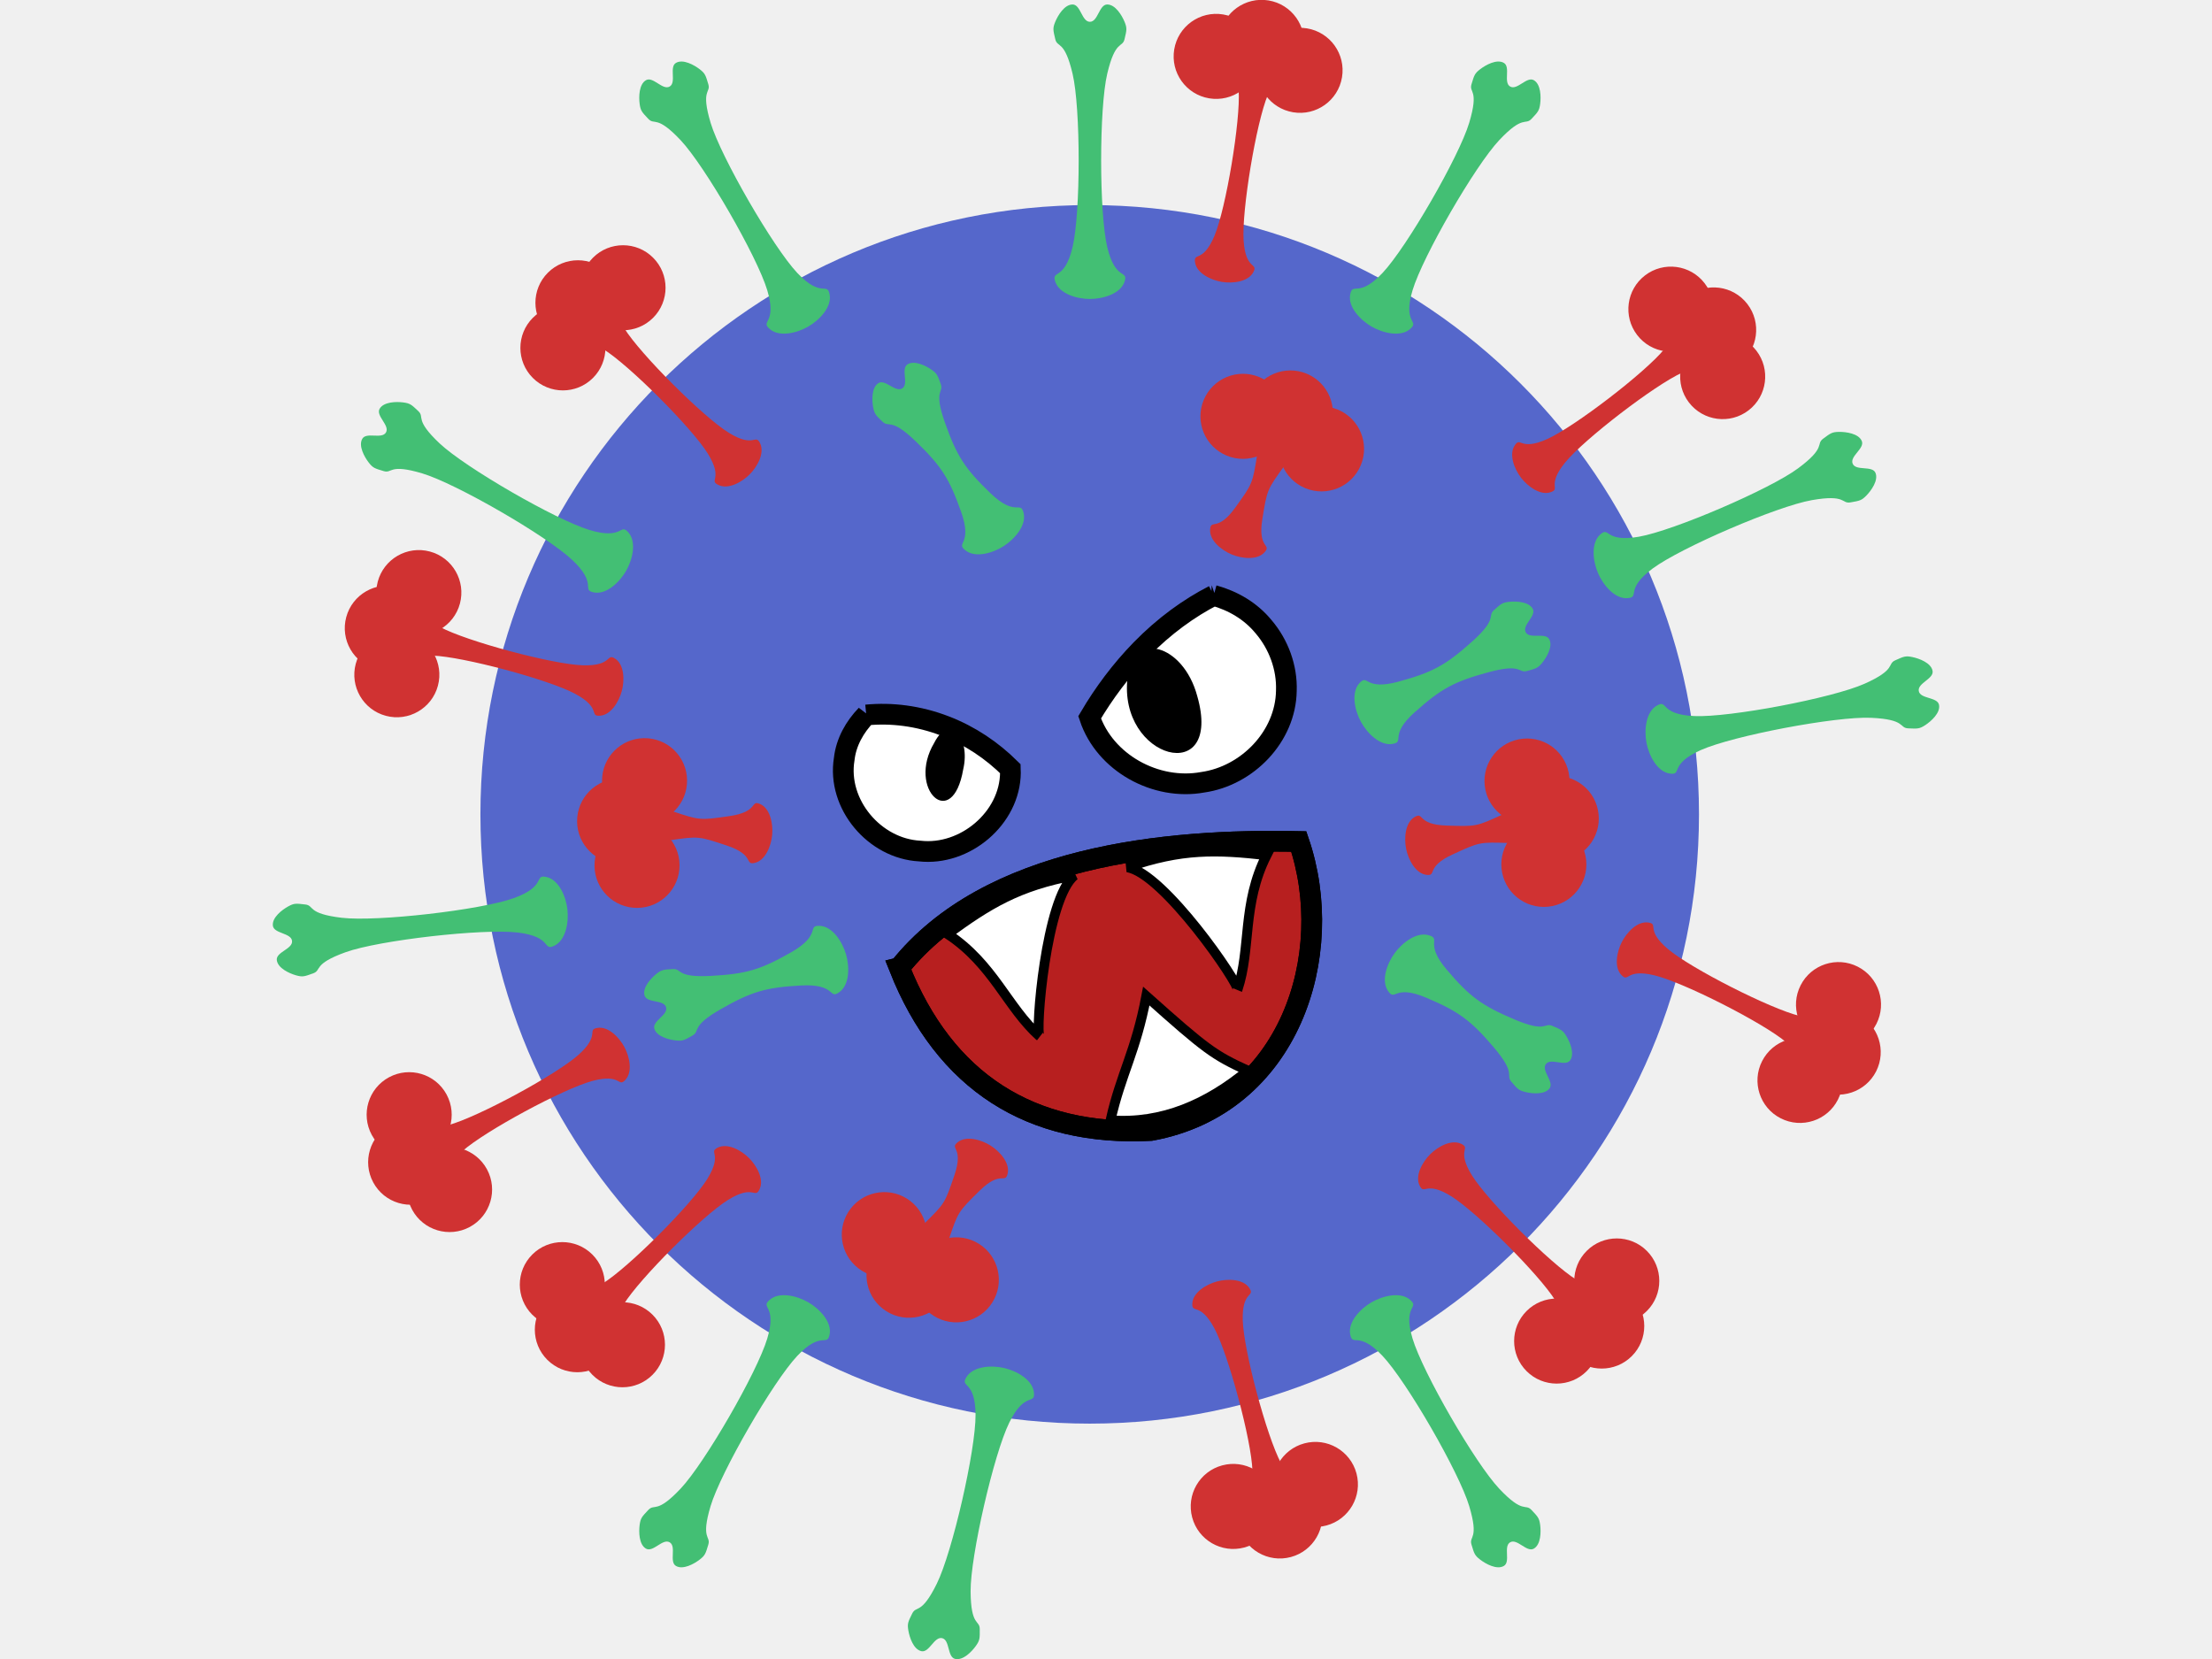
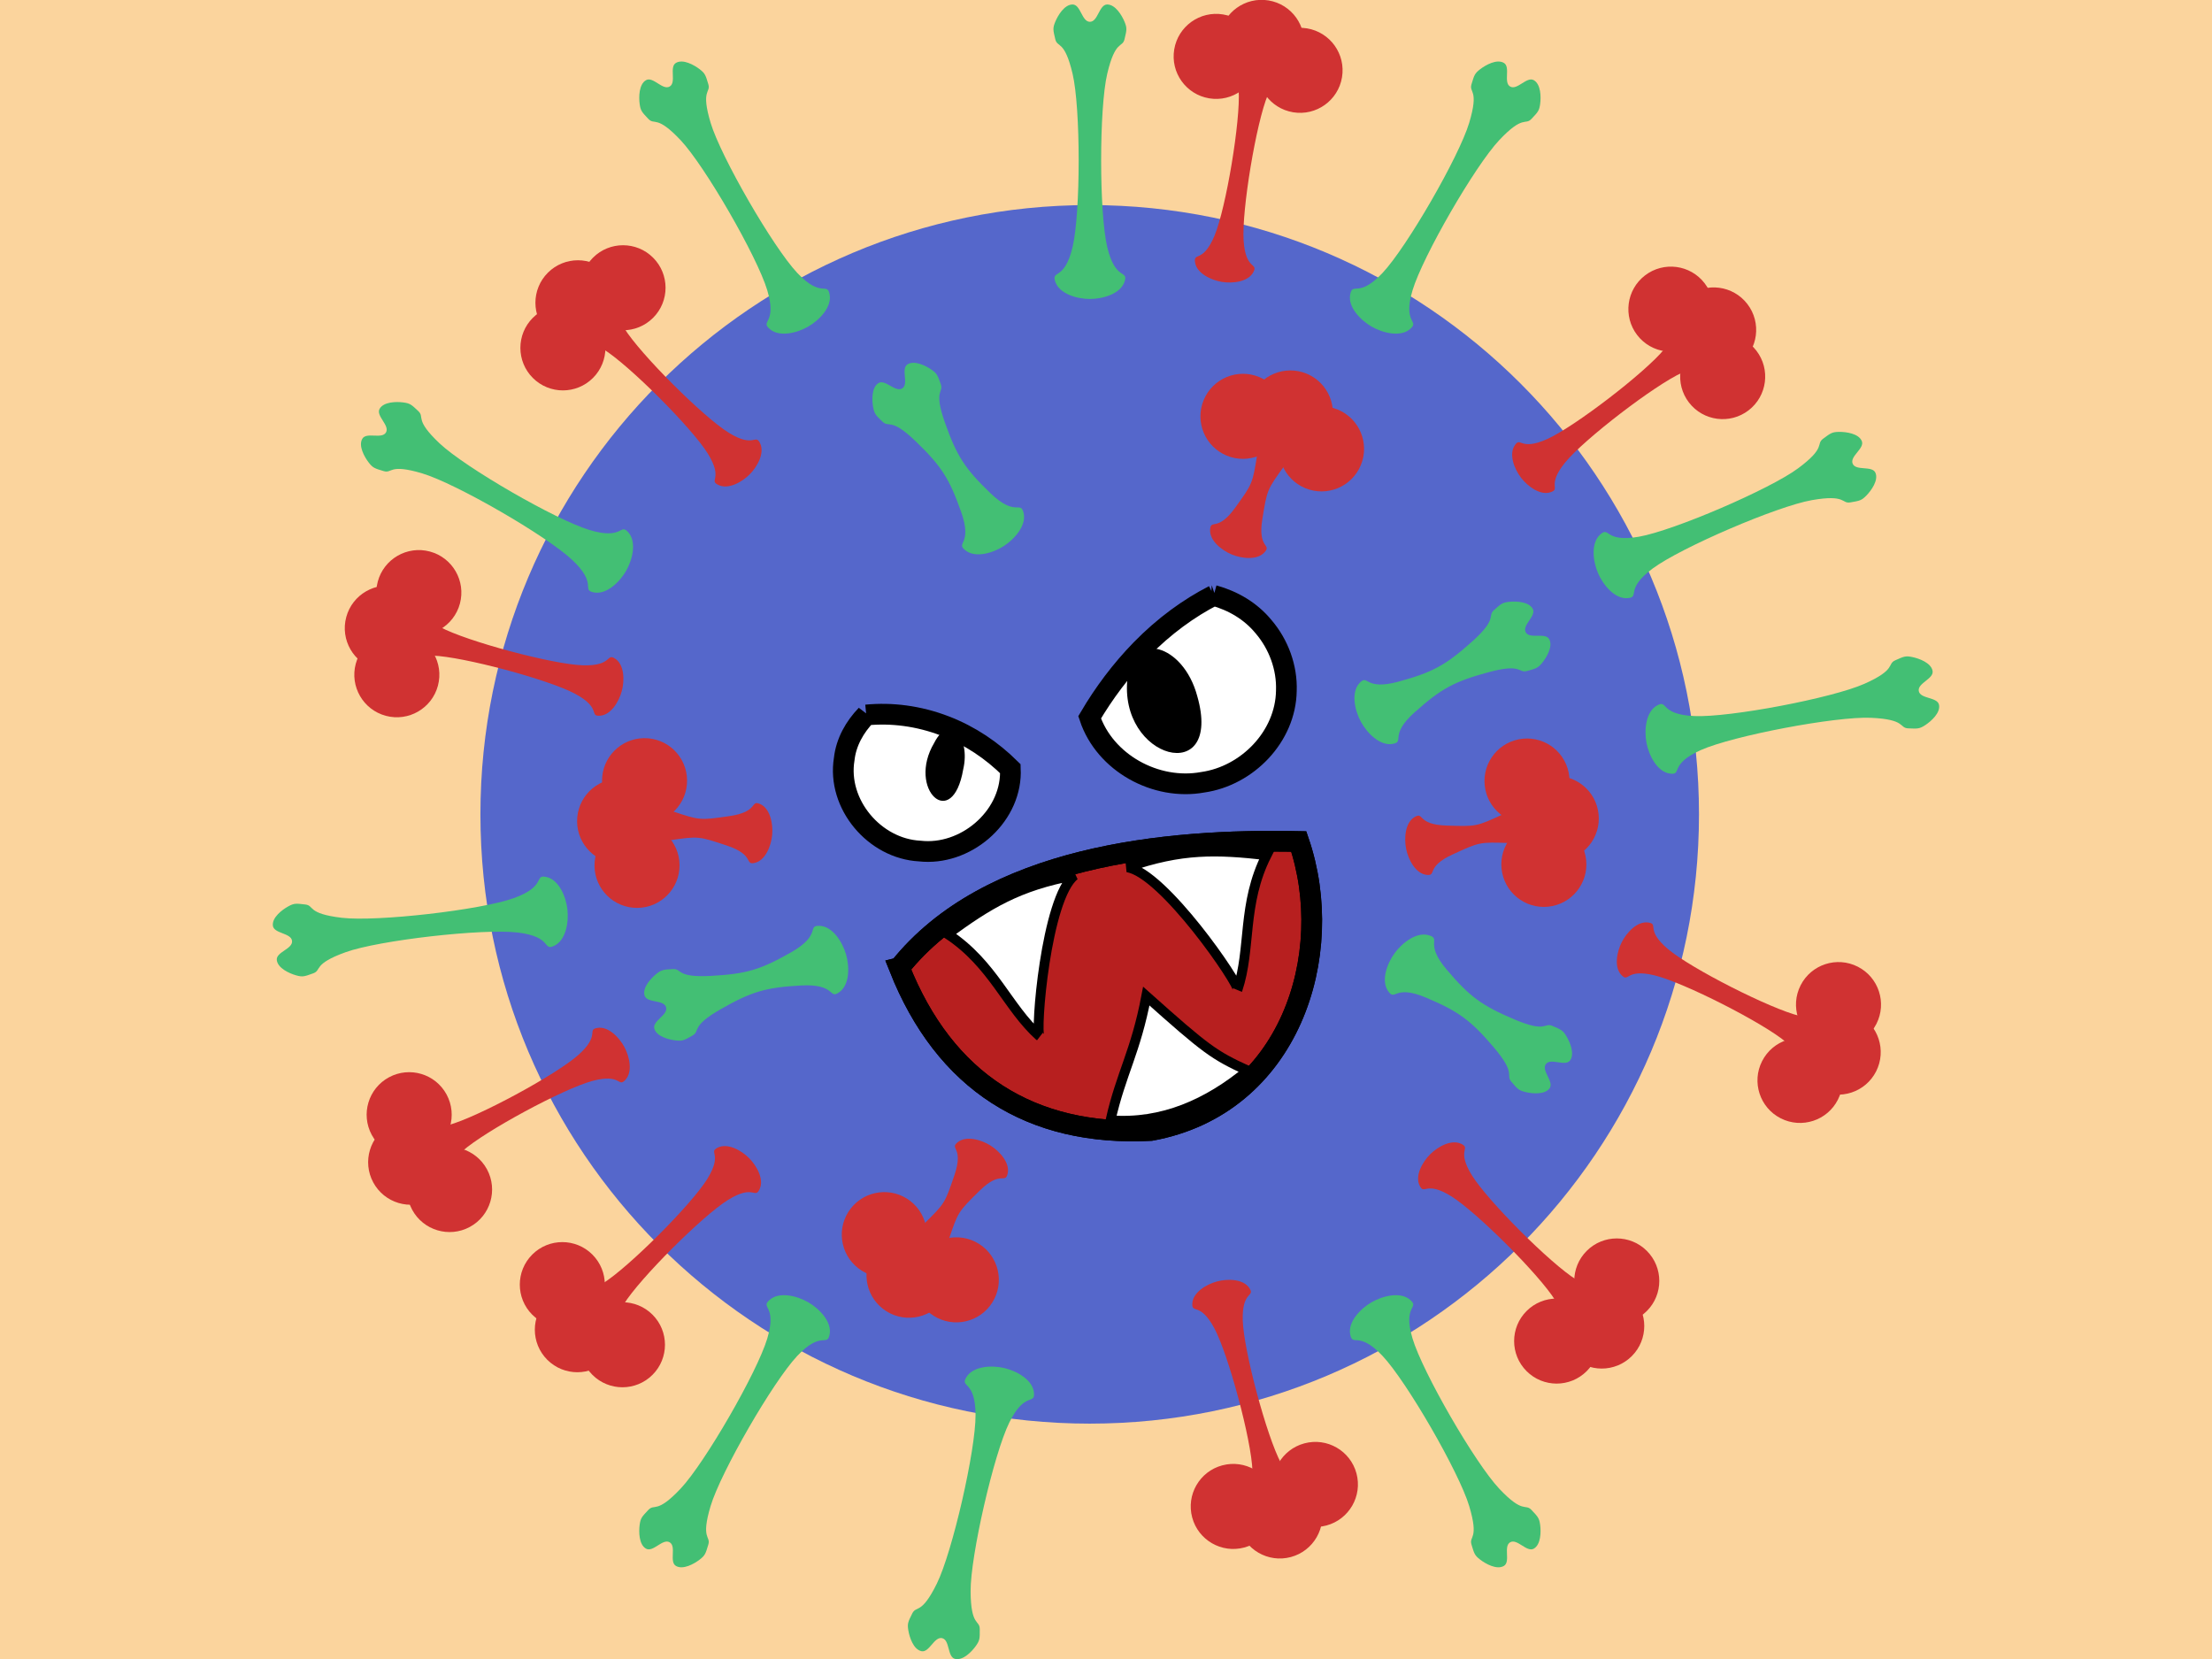
<svg xmlns="http://www.w3.org/2000/svg" version="1.1" viewBox="0 0 800 600" id="svg194" width="800" height="600">
  <defs id="defs198" />
+   <rect style="opacity:1;fill:#fbd49d;fill-opacity:1;stroke:none;stroke-width:19.285;stroke-linecap:butt;stroke-linejoin:round;stroke-miterlimit:6.3;stroke-dasharray:none;stroke-dashoffset:0;stroke-opacity:1;paint-order:stroke markers fill" id="rect4839" width="800" height="600" x="1.0978185e-07" y="-1.5258789e-05" />
  <g transform="matrix(1.211864,0,0,1.211864,-149.3417,-1421.1)" id="g192">
    <g transform="translate(1219,-20.718)" id="g190">
      <path transform="matrix(1.337,0,0,1.337,-1198.4,992.04)" d="m 456,332.36 c 0,75.111 -60.889,136 -136,136 -75.111,0 -136,-60.889 -136,-136 0,-75.111 60.889,-136 136,-136 75.111,0 136,60.889 136,136 z" id="path2" style="fill:#5567cb" />
      <g transform="translate(-1145.5,904.06)" id="g134" style="fill:#d03232">
        <g transform="matrix(-1.1216,1.1216,-1.1216,-1.1216,1106.9,546.38)" id="g12">
          <path d="m 314.44,239.26 c 0.655,1.964 3.485,2.778 5.555,2.778 2.07,0 4.901,-0.814 5.555,-2.778 0.655,-1.964 -1.476,-0.042 -2.778,-5.555 -1.301,-5.513 -1.301,-22.263 -1e-5,-27.776 1.301,-5.513 2.433,-4.097 2.778,-5.555 0.344,-1.458 0.428,-1.745 0,-2.778 -0.428,-1.033 -1.468,-2.778 -2.778,-2.778 -1.309,0 -1.468,2.778 -2.778,2.778 -1.309,-1e-5 -1.468,-2.778 -2.778,-2.778 -1.309,0 -2.35,1.745 -2.778,2.778 -0.428,1.033 -0.344,1.32 0,2.778 0.344,1.458 1.476,0.042 2.778,5.555 1.301,5.513 1.301,22.263 -10e-6,27.776 -1.301,5.513 -3.432,3.591 -2.778,5.555 z" id="path4" />
          <path d="m 328,196.36 c 0,4.418 -3.582,8 -8,8 -4.418,0 -8,-3.582 -8,-8 0,-4.418 3.582,-8 8,-8 4.418,0 8,3.582 8,8 z" id="path6" />
          <path transform="translate(8,4)" d="m 328,196.36 c 0,4.418 -3.582,8 -8,8 -4.418,0 -8,-3.582 -8,-8 0,-4.418 3.582,-8 8,-8 4.418,0 8,3.582 8,8 z" id="path8" />
          <path transform="translate(-8,4)" d="m 328,196.36 c 0,4.418 -3.582,8 -8,8 -4.418,0 -8,-3.582 -8,-8 0,-4.418 3.582,-8 8,-8 4.418,0 8,3.582 8,8 z" id="path10" />
        </g>
        <g transform="matrix(-1.1216,-1.1216,1.1216,-1.1216,360.71,1265.3)" id="g22">
          <path d="m 314.44,239.26 c 0.655,1.964 3.485,2.778 5.555,2.778 2.07,0 4.901,-0.814 5.555,-2.778 0.655,-1.964 -1.476,-0.042 -2.778,-5.555 -1.301,-5.513 -1.301,-22.263 -1e-5,-27.776 1.301,-5.513 2.433,-4.097 2.778,-5.555 0.344,-1.458 0.428,-1.745 0,-2.778 -0.428,-1.033 -1.468,-2.778 -2.778,-2.778 -1.309,0 -1.468,2.778 -2.778,2.778 -1.309,-1e-5 -1.468,-2.778 -2.778,-2.778 -1.309,0 -2.35,1.745 -2.778,2.778 -0.428,1.033 -0.344,1.32 0,2.778 0.344,1.458 1.476,0.042 2.778,5.555 1.301,5.513 1.301,22.263 -10e-6,27.776 -1.301,5.513 -3.432,3.591 -2.778,5.555 z" id="path14" />
          <path d="m 328,196.36 c 0,4.418 -3.582,8 -8,8 -4.418,0 -8,-3.582 -8,-8 0,-4.418 3.582,-8 8,-8 4.418,0 8,3.582 8,8 z" id="path16" />
          <path transform="translate(8,4)" d="m 328,196.36 c 0,4.418 -3.582,8 -8,8 -4.418,0 -8,-3.582 -8,-8 0,-4.418 3.582,-8 8,-8 4.418,0 8,3.582 8,8 z" id="path18" />
          <path transform="translate(-8,4)" d="m 328,196.36 c 0,4.418 -3.582,8 -8,8 -4.418,0 -8,-3.582 -8,-8 0,-4.418 3.582,-8 8,-8 4.418,0 8,3.582 8,8 z" id="path20" />
        </g>
        <g transform="matrix(1.1216,-1.1216,1.1216,1.1216,-356.94,518.35)" id="g32">
          <path d="m 314.44,239.26 c 0.655,1.964 3.485,2.778 5.555,2.778 2.07,0 4.901,-0.814 5.555,-2.778 0.655,-1.964 -1.476,-0.042 -2.778,-5.555 -1.301,-5.513 -1.301,-22.263 -1e-5,-27.776 1.301,-5.513 2.433,-4.097 2.778,-5.555 0.344,-1.458 0.428,-1.745 0,-2.778 -0.428,-1.033 -1.468,-2.778 -2.778,-2.778 -1.309,0 -1.468,2.778 -2.778,2.778 -1.309,-1e-5 -1.468,-2.778 -2.778,-2.778 -1.309,0 -2.35,1.745 -2.778,2.778 -0.428,1.033 -0.344,1.32 0,2.778 0.344,1.458 1.476,0.042 2.778,5.555 1.301,5.513 1.301,22.263 -10e-6,27.776 -1.301,5.513 -3.432,3.591 -2.778,5.555 z" id="path24" />
          <path d="m 328,196.36 c 0,4.418 -3.582,8 -8,8 -4.418,0 -8,-3.582 -8,-8 0,-4.418 3.582,-8 8,-8 4.418,0 8,3.582 8,8 z" id="path26" />
          <path transform="translate(8,4)" d="m 328,196.36 c 0,4.418 -3.582,8 -8,8 -4.418,0 -8,-3.582 -8,-8 0,-4.418 3.582,-8 8,-8 4.418,0 8,3.582 8,8 z" id="path28" />
          <path transform="translate(-8,4)" d="m 328,196.36 c 0,4.418 -3.582,8 -8,8 -4.418,0 -8,-3.582 -8,-8 0,-4.418 3.582,-8 8,-8 4.418,0 8,3.582 8,8 z" id="path30" />
        </g>
        <g transform="matrix(1.5648,0.25992,-0.25992,1.5648,-23.459,-88.475)" id="g42">
          <path d="m 314.44,239.26 c 0.655,1.964 3.485,2.778 5.555,2.778 2.07,0 4.901,-0.814 5.555,-2.778 0.655,-1.964 -1.476,-0.042 -2.778,-5.555 -1.301,-5.513 -1.301,-22.263 -1e-5,-27.776 1.301,-5.513 2.433,-4.097 2.778,-5.555 0.344,-1.458 0.428,-1.745 0,-2.778 -0.428,-1.033 -1.468,-2.778 -2.778,-2.778 -1.309,0 -1.468,2.778 -2.778,2.778 -1.309,-1e-5 -1.468,-2.778 -2.778,-2.778 -1.309,0 -2.35,1.745 -2.778,2.778 -0.428,1.033 -0.344,1.32 0,2.778 0.344,1.458 1.476,0.042 2.778,5.555 1.301,5.513 1.301,22.263 -10e-6,27.776 -1.301,5.513 -3.432,3.591 -2.778,5.555 z" id="path34" />
          <path d="m 328,196.36 c 0,4.418 -3.582,8 -8,8 -4.418,0 -8,-3.582 -8,-8 0,-4.418 3.582,-8 8,-8 4.418,0 8,3.582 8,8 z" id="path36" />
          <path transform="translate(8,4)" d="m 328,196.36 c 0,4.418 -3.582,8 -8,8 -4.418,0 -8,-3.582 -8,-8 0,-4.418 3.582,-8 8,-8 4.418,0 8,3.582 8,8 z" id="path38" />
          <path transform="translate(-8,4)" d="m 328,196.36 c 0,4.418 -3.582,8 -8,8 -4.418,0 -8,-3.582 -8,-8 0,-4.418 3.582,-8 8,-8 4.418,0 8,3.582 8,8 z" id="path40" />
        </g>
        <g transform="matrix(1.4655,0.60703,-0.60703,1.4655,95.299,-94.164)" id="g52">
          <path d="m 314.44,239.26 c 0.655,1.964 3.485,2.778 5.555,2.778 2.07,0 4.901,-0.814 5.555,-2.778 0.655,-1.964 -1.476,-0.042 -2.778,-5.555 -1.301,-5.513 -1.301,-5.405 -1e-5,-10.918 1.301,-5.513 2.433,-4.097 2.778,-5.555 0.344,-1.458 0.428,-1.745 0,-2.778 -0.428,-1.033 -1.468,-2.778 -2.778,-2.778 -1.309,0 -1.468,2.778 -2.778,2.778 -1.309,-1e-5 -1.468,-2.778 -2.778,-2.778 -1.309,0 -2.35,1.745 -2.778,2.778 -0.428,1.033 -0.344,1.32 0,2.778 0.344,1.458 1.476,0.042 2.778,5.555 1.301,5.513 1.301,5.405 -10e-6,10.918 -1.301,5.513 -3.432,3.591 -2.778,5.555 z" id="path44" />
          <path transform="translate(0,16.858)" d="m 328,196.36 c 0,4.418 -3.582,8 -8,8 -4.418,0 -8,-3.582 -8,-8 0,-4.418 3.582,-8 8,-8 4.418,0 8,3.582 8,8 z" id="path46" />
          <path transform="translate(8,20.858)" d="m 328,196.36 c 0,4.418 -3.582,8 -8,8 -4.418,0 -8,-3.582 -8,-8 0,-4.418 3.582,-8 8,-8 4.418,0 8,3.582 8,8 z" id="path48" />
          <path transform="translate(-8,20.858)" d="m 328,196.36 c 0,4.418 -3.582,8 -8,8 -4.418,0 -8,-3.582 -8,-8 0,-4.418 3.582,-8 8,-8 4.418,0 8,3.582 8,8 z" id="path50" />
        </g>
        <g transform="matrix(0.96584,1.2583,-1.2583,0.96584,499.16,-204.53)" id="g62">
          <path d="m 314.44,239.26 c 0.655,1.964 3.485,2.778 5.555,2.778 2.07,0 4.901,-0.814 5.555,-2.778 0.655,-1.964 -1.476,-0.042 -2.778,-5.555 -1.301,-5.513 -1.301,-22.263 -1e-5,-27.776 1.301,-5.513 2.433,-4.097 2.778,-5.555 0.344,-1.458 0.428,-1.745 0,-2.778 -0.428,-1.033 -1.468,-2.778 -2.778,-2.778 -1.309,0 -1.468,2.778 -2.778,2.778 -1.309,-1e-5 -1.468,-2.778 -2.778,-2.778 -1.309,0 -2.35,1.745 -2.778,2.778 -0.428,1.033 -0.344,1.32 0,2.778 0.344,1.458 1.476,0.042 2.778,5.555 1.301,5.513 1.301,22.263 -10e-6,27.776 -1.301,5.513 -3.432,3.591 -2.778,5.555 z" id="path54" />
          <path d="m 328,196.36 c 0,4.418 -3.582,8 -8,8 -4.418,0 -8,-3.582 -8,-8 0,-4.418 3.582,-8 8,-8 4.418,0 8,3.582 8,8 z" id="path56" />
          <path transform="translate(8,4)" d="m 328,196.36 c 0,4.418 -3.582,8 -8,8 -4.418,0 -8,-3.582 -8,-8 0,-4.418 3.582,-8 8,-8 4.418,0 8,3.582 8,8 z" id="path58" />
          <path transform="translate(-8,4)" d="m 328,196.36 c 0,4.418 -3.582,8 -8,8 -4.418,0 -8,-3.582 -8,-8 0,-4.418 3.582,-8 8,-8 4.418,0 8,3.582 8,8 z" id="path60" />
        </g>
        <g transform="matrix(0.31435,1.5548,-1.5548,0.31435,745.1,-30.977)" id="g72">
          <path d="m 314.44,239.26 c 0.655,1.964 3.485,2.778 5.555,2.778 2.07,0 4.901,-0.814 5.555,-2.778 0.655,-1.964 -1.476,-0.042 -2.778,-5.555 -1.301,-5.513 -1.301,-5.405 -1e-5,-10.918 1.301,-5.513 2.433,-4.097 2.778,-5.555 0.344,-1.458 0.428,-1.745 0,-2.778 -0.428,-1.033 -1.468,-2.778 -2.778,-2.778 -1.309,0 -1.468,2.778 -2.778,2.778 -1.309,-1e-5 -1.468,-2.778 -2.778,-2.778 -1.309,0 -2.35,1.745 -2.778,2.778 -0.428,1.033 -0.344,1.32 0,2.778 0.344,1.458 1.476,0.042 2.778,5.555 1.301,5.513 1.301,5.405 -10e-6,10.918 -1.301,5.513 -3.432,3.591 -2.778,5.555 z" id="path64" />
          <path transform="translate(0,16.858)" d="m 328,196.36 c 0,4.418 -3.582,8 -8,8 -4.418,0 -8,-3.582 -8,-8 0,-4.418 3.582,-8 8,-8 4.418,0 8,3.582 8,8 z" id="path66" />
          <path transform="translate(8,20.858)" d="m 328,196.36 c 0,4.418 -3.582,8 -8,8 -4.418,0 -8,-3.582 -8,-8 0,-4.418 3.582,-8 8,-8 4.418,0 8,3.582 8,8 z" id="path68" />
          <path transform="translate(-8,20.858)" d="m 328,196.36 c 0,4.418 -3.582,8 -8,8 -4.418,0 -8,-3.582 -8,-8 0,-4.418 3.582,-8 8,-8 4.418,0 8,3.582 8,8 z" id="path70" />
        </g>
        <g transform="matrix(-1.3435,-0.84328,0.84328,-1.3435,571.13,1226.2)" id="g82">
          <path d="m 314.44,239.26 c 0.655,1.964 3.485,2.778 5.555,2.778 2.07,0 4.901,-0.814 5.555,-2.778 0.655,-1.964 -1.476,-0.042 -2.778,-5.555 -1.301,-5.513 -1.301,-5.405 -1e-5,-10.918 1.301,-5.513 2.433,-4.097 2.778,-5.555 0.344,-1.458 0.428,-1.745 0,-2.778 -0.428,-1.033 -1.468,-2.778 -2.778,-2.778 -1.309,0 -1.468,2.778 -2.778,2.778 -1.309,-1e-5 -1.468,-2.778 -2.778,-2.778 -1.309,0 -2.35,1.745 -2.778,2.778 -0.428,1.033 -0.344,1.32 0,2.778 0.344,1.458 1.476,0.042 2.778,5.555 1.301,5.513 1.301,5.405 -10e-6,10.918 -1.301,5.513 -3.432,3.591 -2.778,5.555 z" id="path74" />
          <path transform="translate(0,16.858)" d="m 328,196.36 c 0,4.418 -3.582,8 -8,8 -4.418,0 -8,-3.582 -8,-8 0,-4.418 3.582,-8 8,-8 4.418,0 8,3.582 8,8 z" id="path76" />
          <path transform="translate(8,20.858)" d="m 328,196.36 c 0,4.418 -3.582,8 -8,8 -4.418,0 -8,-3.582 -8,-8 0,-4.418 3.582,-8 8,-8 4.418,0 8,3.582 8,8 z" id="path78" />
          <path transform="translate(-8,20.858)" d="m 328,196.36 c 0,4.418 -3.582,8 -8,8 -4.418,0 -8,-3.582 -8,-8 0,-4.418 3.582,-8 8,-8 4.418,0 8,3.582 8,8 z" id="path80" />
        </g>
        <g transform="matrix(0.14057,-1.58,1.58,0.14057,-147.22,1010)" id="g92">
          <path d="m 314.44,239.26 c 0.655,1.964 3.485,2.778 5.555,2.778 2.07,0 4.901,-0.814 5.555,-2.778 0.655,-1.964 -1.476,-0.042 -2.778,-5.555 -1.301,-5.513 -1.301,-5.405 -1e-5,-10.918 1.301,-5.513 2.433,-4.097 2.778,-5.555 0.344,-1.458 0.428,-1.745 0,-2.778 -0.428,-1.033 -1.468,-2.778 -2.778,-2.778 -1.309,0 -1.468,2.778 -2.778,2.778 -1.309,-1e-5 -1.468,-2.778 -2.778,-2.778 -1.309,0 -2.35,1.745 -2.778,2.778 -0.428,1.033 -0.344,1.32 0,2.778 0.344,1.458 1.476,0.042 2.778,5.555 1.301,5.513 1.301,5.405 -10e-6,10.918 -1.301,5.513 -3.432,3.591 -2.778,5.555 z" id="path84" />
          <path transform="translate(0,16.858)" d="m 328,196.36 c 0,4.418 -3.582,8 -8,8 -4.418,0 -8,-3.582 -8,-8 0,-4.418 3.582,-8 8,-8 4.418,0 8,3.582 8,8 z" id="path86" />
          <path transform="translate(8,20.858)" d="m 328,196.36 c 0,4.418 -3.582,8 -8,8 -4.418,0 -8,-3.582 -8,-8 0,-4.418 3.582,-8 8,-8 4.418,0 8,3.582 8,8 z" id="path88" />
          <path transform="translate(-8,20.858)" d="m 328,196.36 c 0,4.418 -3.582,8 -8,8 -4.418,0 -8,-3.582 -8,-8 0,-4.418 3.582,-8 8,-8 4.418,0 8,3.582 8,8 z" id="path90" />
        </g>
        <g transform="matrix(-0.7184,1.4142,-1.4142,-0.7184,1105.9,291.83)" id="g102">
          <path d="m 314.44,239.26 c 0.655,1.964 3.485,2.778 5.555,2.778 2.07,0 4.901,-0.814 5.555,-2.778 0.655,-1.964 -1.476,-0.042 -2.778,-5.555 -1.301,-5.513 -1.301,-22.263 -1e-5,-27.776 1.301,-5.513 2.433,-4.097 2.778,-5.555 0.344,-1.458 0.428,-1.745 0,-2.778 -0.428,-1.033 -1.468,-2.778 -2.778,-2.778 -1.309,0 -1.468,2.778 -2.778,2.778 -1.309,-1e-5 -1.468,-2.778 -2.778,-2.778 -1.309,0 -2.35,1.745 -2.778,2.778 -0.428,1.033 -0.344,1.32 0,2.778 0.344,1.458 1.476,0.042 2.778,5.555 1.301,5.513 1.301,22.263 -10e-6,27.776 -1.301,5.513 -3.432,3.591 -2.778,5.555 z" id="path94" />
          <path d="m 328,196.36 c 0,4.418 -3.582,8 -8,8 -4.418,0 -8,-3.582 -8,-8 0,-4.418 3.582,-8 8,-8 4.418,0 8,3.582 8,8 z" id="path96" />
          <path transform="translate(8,4)" d="m 328,196.36 c 0,4.418 -3.582,8 -8,8 -4.418,0 -8,-3.582 -8,-8 0,-4.418 3.582,-8 8,-8 4.418,0 8,3.582 8,8 z" id="path98" />
          <path transform="translate(-8,4)" d="m 328,196.36 c 0,4.418 -3.582,8 -8,8 -4.418,0 -8,-3.582 -8,-8 0,-4.418 3.582,-8 8,-8 4.418,0 8,3.582 8,8 z" id="path100" />
        </g>
        <g transform="matrix(-1.5322,0.41055,-0.41055,-1.5322,1002.6,911.22)" id="g112">
          <path d="m 314.44,239.26 c 0.655,1.964 3.485,2.778 5.555,2.778 2.07,0 4.901,-0.814 5.555,-2.778 0.655,-1.964 -1.476,-0.042 -2.778,-5.555 -1.301,-5.513 -1.301,-22.263 -1e-5,-27.776 1.301,-5.513 2.433,-4.097 2.778,-5.555 0.344,-1.458 0.428,-1.745 0,-2.778 -0.428,-1.033 -1.468,-2.778 -2.778,-2.778 -1.309,0 -1.468,2.778 -2.778,2.778 -1.309,-1e-5 -1.468,-2.778 -2.778,-2.778 -1.309,0 -2.35,1.745 -2.778,2.778 -0.428,1.033 -0.344,1.32 0,2.778 0.344,1.458 1.476,0.042 2.778,5.555 1.301,5.513 1.301,22.263 -10e-6,27.776 -1.301,5.513 -3.432,3.591 -2.778,5.555 z" id="path104" />
          <path d="m 328,196.36 c 0,4.418 -3.582,8 -8,8 -4.418,0 -8,-3.582 -8,-8 0,-4.418 3.582,-8 8,-8 4.418,0 8,3.582 8,8 z" id="path106" />
          <path transform="translate(8,4)" d="m 328,196.36 c 0,4.418 -3.582,8 -8,8 -4.418,0 -8,-3.582 -8,-8 0,-4.418 3.582,-8 8,-8 4.418,0 8,3.582 8,8 z" id="path108" />
          <path transform="translate(-8,4)" d="m 328,196.36 c 0,4.418 -3.582,8 -8,8 -4.418,0 -8,-3.582 -8,-8 0,-4.418 3.582,-8 8,-8 4.418,0 8,3.582 8,8 z" id="path110" />
        </g>
        <g transform="matrix(-0.75362,-1.3958,1.3958,-0.75362,139.37,1230.8)" id="g122">
          <path d="m 314.44,239.26 c 0.655,1.964 3.485,2.778 5.555,2.778 2.07,0 4.901,-0.814 5.555,-2.778 0.655,-1.964 -1.476,-0.042 -2.778,-5.555 -1.301,-5.513 -1.301,-22.263 -1e-5,-27.776 1.301,-5.513 2.433,-4.097 2.778,-5.555 0.344,-1.458 0.428,-1.745 0,-2.778 -0.428,-1.033 -1.468,-2.778 -2.778,-2.778 -1.309,0 -1.468,2.778 -2.778,2.778 -1.309,-1e-5 -1.468,-2.778 -2.778,-2.778 -1.309,0 -2.35,1.745 -2.778,2.778 -0.428,1.033 -0.344,1.32 0,2.778 0.344,1.458 1.476,0.042 2.778,5.555 1.301,5.513 1.301,22.263 -10e-6,27.776 -1.301,5.513 -3.432,3.591 -2.778,5.555 z" id="path114" />
          <path d="m 328,196.36 c 0,4.418 -3.582,8 -8,8 -4.418,0 -8,-3.582 -8,-8 0,-4.418 3.582,-8 8,-8 4.418,0 8,3.582 8,8 z" id="path116" />
          <path transform="translate(8,4)" d="m 328,196.36 c 0,4.418 -3.582,8 -8,8 -4.418,0 -8,-3.582 -8,-8 0,-4.418 3.582,-8 8,-8 4.418,0 8,3.582 8,8 z" id="path118" />
          <path transform="translate(-8,4)" d="m 328,196.36 c 0,4.418 -3.582,8 -8,8 -4.418,0 -8,-3.582 -8,-8 0,-4.418 3.582,-8 8,-8 4.418,0 8,3.582 8,8 z" id="path120" />
        </g>
        <g transform="matrix(0.41055,-1.5322,1.5322,0.41055,-266.92,886.47)" id="g132">
          <path d="m 314.44,239.26 c 0.655,1.964 3.485,2.778 5.555,2.778 2.07,0 4.901,-0.814 5.555,-2.778 0.655,-1.964 -1.476,-0.042 -2.778,-5.555 -1.301,-5.513 -1.301,-22.263 -1e-5,-27.776 1.301,-5.513 2.433,-4.097 2.778,-5.555 0.344,-1.458 0.428,-1.745 0,-2.778 -0.428,-1.033 -1.468,-2.778 -2.778,-2.778 -1.309,0 -1.468,2.778 -2.778,2.778 -1.309,-1e-5 -1.468,-2.778 -2.778,-2.778 -1.309,0 -2.35,1.745 -2.778,2.778 -0.428,1.033 -0.344,1.32 0,2.778 0.344,1.458 1.476,0.042 2.778,5.555 1.301,5.513 1.301,22.263 -10e-6,27.776 -1.301,5.513 -3.432,3.591 -2.778,5.555 z" id="path124" />
          <path d="m 328,196.36 c 0,4.418 -3.582,8 -8,8 -4.418,0 -8,-3.582 -8,-8 0,-4.418 3.582,-8 8,-8 4.418,0 8,3.582 8,8 z" id="path126" />
          <path transform="translate(8,4)" d="m 328,196.36 c 0,4.418 -3.582,8 -8,8 -4.418,0 -8,-3.582 -8,-8 0,-4.418 3.582,-8 8,-8 4.418,0 8,3.582 8,8 z" id="path128" />
          <path transform="translate(-8,4)" d="m 328,196.36 c 0,4.418 -3.582,8 -8,8 -4.418,0 -8,-3.582 -8,-8 0,-4.418 3.582,-8 8,-8 4.418,0 8,3.582 8,8 z" id="path130" />
        </g>
      </g>
      <g transform="translate(-1145.5,904.06)" id="g164" style="fill:#43bf74">
        <path d="m 364.66,373.37 c 1.219,3.656 6.486,5.17 10.34,5.17 3.853,0 9.121,-1.514 10.34,-5.17 1.219,-3.656 -2.748,-0.079 -5.17,-10.34 -2.422,-10.261 -2.422,-41.438 0,-51.699 2.422,-10.261 4.529,-7.626 5.17,-10.34 0.641,-2.714 0.796,-3.248 0,-5.17 -0.796,-1.922 -2.733,-5.17 -5.17,-5.17 -2.437,0 -2.733,5.17 -5.17,5.17 -2.437,0 -2.733,-5.17 -5.17,-5.17 -2.437,0 -4.374,3.248 -5.17,5.17 -0.796,1.922 -0.641,2.456 0,5.17 0.641,2.714 2.748,0.079 5.17,10.34 2.422,10.261 2.422,41.438 0,51.699 -2.422,10.261 -6.388,6.684 -5.17,10.34 z" id="path136" />
        <path d="m 337.81,453.53 c 3.003,2.414 8.252,0.836 11.492,-1.25 3.24,-2.086 6.85,-6.211 5.895,-9.944 -0.954,-3.733 -2.353,1.421 -9.944,-5.895 -7.591,-7.316 -9.992,-11.046 -13.51,-20.985 -3.518,-9.939 -0.32,-8.864 -1.25,-11.492 -0.93,-2.629 -1.089,-3.162 -2.799,-4.347 -1.71,-1.185 -5.096,-2.868 -7.146,-1.548 -2.049,1.319 0.501,5.826 -1.548,7.146 -2.049,1.319 -5.096,-2.868 -7.146,-1.548 -2.049,1.319 -1.919,5.099 -1.548,7.146 0.371,2.047 0.791,2.412 2.799,4.347 2.008,1.935 2.353,-1.421 9.944,5.895 7.591,7.317 9.992,11.046 13.51,20.985 3.518,9.939 -1.753,9.078 1.25,11.492 z" id="path138" />
        <path d="m 455.48,493.14 c -2.632,2.814 -1.452,8.167 0.385,11.554 1.837,3.387 5.68,7.296 9.474,6.624 3.794,-0.672 -1.241,-2.453 6.624,-9.474 7.865,-7.022 11.764,-9.136 21.939,-11.899 10.175,-2.763 8.863,0.345 11.554,-0.385 2.691,-0.731 3.235,-0.849 4.545,-2.465 1.31,-1.616 3.242,-4.867 2.08,-7.009 -1.162,-2.142 -5.847,0.063 -7.009,-2.08 -1.162,-2.142 3.242,-4.867 2.08,-7.009 -1.162,-2.142 -4.94,-2.296 -7.009,-2.08 -2.069,0.217 -2.465,0.608 -4.545,2.465 -2.08,1.857 1.241,2.453 -6.624,9.474 -7.865,7.022 -11.764,9.136 -21.939,11.899 -10.175,2.763 -8.921,-2.429 -11.554,0.385 z" id="path140" />
        <path d="m 300.17,585.45 c 3.162,-2.203 3.124,-7.684 2.034,-11.38 -1.09,-3.696 -4.032,-8.321 -7.883,-8.456 -3.851,-0.135 0.702,2.658 -8.456,7.883 -9.157,5.226 -13.412,6.48 -23.939,7.059 -10.527,0.579 -8.596,-2.188 -11.38,-2.034 -2.784,0.153 -3.341,0.155 -4.959,1.462 -1.618,1.307 -4.186,4.083 -3.497,6.421 0.689,2.338 5.732,1.159 6.421,3.497 0.689,2.338 -4.186,4.083 -3.497,6.421 0.689,2.338 4.353,3.277 6.421,3.497 2.068,0.22 2.537,-0.08 4.959,-1.462 2.422,-1.382 -0.702,-2.658 8.456,-7.883 9.157,-5.226 13.412,-6.48 23.939,-7.059 10.527,-0.579 8.218,4.237 11.38,2.034 z" id="path142" />
        <path d="m 476.26,568.46 c -3.667,-1.183 -8.007,2.165 -10.289,5.27 -2.282,3.105 -4.182,8.246 -1.958,11.393 2.224,3.147 1.691,-2.167 11.393,1.958 9.703,4.125 13.277,6.752 20.11,14.781 6.833,8.029 3.462,8.166 5.27,10.289 1.807,2.123 2.146,2.565 4.166,3.062 2.02,0.497 5.784,0.86 7.228,-1.104 1.443,-1.964 -2.547,-5.264 -1.104,-7.228 1.443,-1.964 5.784,0.86 7.228,-1.104 1.443,-1.964 -0.027,-5.448 -1.104,-7.228 -1.077,-1.78 -1.6,-1.971 -4.166,-3.062 -2.566,-1.091 -1.691,2.167 -11.393,-1.958 -9.703,-4.125 -13.277,-6.752 -20.11,-14.781 -6.833,-8.029 -1.602,-9.106 -5.27,-10.289 z" id="path144" />
        <path d="m 452.69,377.13 c -0.773,3.775 3.032,7.721 6.37,9.647 3.337,1.927 8.656,3.249 11.54,0.693 2.883,-2.557 -2.34,-1.442 0.693,-11.54 3.033,-10.098 18.621,-37.097 25.85,-44.773 7.228,-7.675 7.736,-4.34 9.647,-6.37 1.912,-2.03 2.313,-2.415 2.585,-4.477 0.272,-2.062 0.218,-5.844 -1.892,-7.062 -2.111,-1.219 -4.952,3.111 -7.062,1.892 -2.111,-1.219 0.218,-5.844 -1.892,-7.062 -2.111,-1.219 -5.412,0.626 -7.062,1.892 -1.65,1.266 -1.783,1.807 -2.585,4.477 -0.802,2.671 2.34,1.442 -0.693,11.54 -3.033,10.098 -18.621,37.098 -25.85,44.773 -7.228,7.675 -8.875,2.594 -9.647,6.37 z" id="path146" />
        <path d="m 527.31,448.82 c -2.878,2.563 -2.189,8.001 -0.668,11.541 1.521,3.54 4.992,7.783 8.832,7.459 3.84,-0.324 -1.012,-2.555 7.459,-8.832 8.471,-6.277 37.116,-18.584 47.5,-20.41 10.384,-1.825 8.795,1.151 11.541,0.668 2.746,-0.483 3.299,-0.551 4.75,-2.041 1.452,-1.49 3.671,-4.552 2.709,-6.791 -0.962,-2.239 -5.829,-0.47 -6.791,-2.709 -0.962,-2.239 3.671,-4.552 2.709,-6.791 -0.962,-2.239 -4.711,-2.736 -6.791,-2.709 -2.08,0.027 -2.51,0.381 -4.75,2.041 -2.24,1.66 1.012,2.555 -7.459,8.832 -8.471,6.277 -37.116,18.584 -47.5,20.41 -10.384,1.825 -8.663,-3.231 -11.541,-0.668 z" id="path148" />
        <path d="m 544.25,499.86 c -3.364,1.879 -3.87,7.337 -3.151,11.122 0.718,3.786 3.188,8.679 7.007,9.195 3.819,0.516 -0.435,-2.714 9.195,-7.007 9.63,-4.293 40.26,-10.106 50.793,-9.639 10.533,0.467 8.337,3.028 11.122,3.151 2.786,0.123 3.34,0.177 5.079,-0.964 1.74,-1.14 4.57,-3.649 4.115,-6.043 -0.454,-2.394 -5.589,-1.721 -6.043,-4.115 -0.454,-2.394 4.57,-3.649 4.115,-6.043 -0.454,-2.394 -4.007,-3.692 -6.043,-4.115 -2.037,-0.424 -2.533,-0.171 -5.079,0.964 -2.547,1.135 0.435,2.714 -9.195,7.007 -9.63,4.293 -40.26,10.106 -50.793,9.639 -10.533,-0.467 -7.758,-5.03 -11.122,-3.151 z" id="path150" />
        <path d="m 470.6,677.26 c -2.883,-2.557 -8.202,-1.234 -11.54,0.693 -3.337,1.927 -7.142,5.872 -6.37,9.647 0.773,3.775 2.419,-1.306 9.647,6.37 7.228,7.675 22.817,34.675 25.85,44.773 3.033,10.098 -0.109,8.869 0.693,11.54 0.802,2.671 0.935,3.211 2.585,4.477 1.65,1.266 4.952,3.111 7.062,1.892 2.111,-1.219 -0.218,-5.844 1.892,-7.062 2.111,-1.219 4.952,3.111 7.062,1.892 2.111,-1.219 2.164,-5 1.892,-7.062 -0.272,-2.062 -0.673,-2.447 -2.585,-4.477 -1.912,-2.03 -2.419,1.306 -9.647,-6.37 -7.228,-7.675 -22.817,-34.675 -25.85,-44.773 -3.033,-10.098 2.191,-8.983 -0.693,-11.54 z" id="path152" />
        <path d="m 358.3,704.92 c -0.371,-3.836 -5.167,-6.489 -8.923,-7.35 -3.756,-0.861 -9.229,-0.562 -11.234,2.729 -2.005,3.291 2.66,0.691 2.729,11.234 0.068,10.543 -6.899,40.931 -11.553,50.392 -4.654,9.46 -6.119,6.421 -7.35,8.923 -1.231,2.502 -1.502,2.988 -1.155,5.039 0.346,2.051 1.508,5.65 3.884,6.194 2.376,0.545 3.819,-4.428 6.194,-3.884 2.376,0.545 1.508,5.65 3.884,6.194 2.376,0.545 4.989,-2.188 6.194,-3.884 1.205,-1.695 1.173,-2.251 1.155,-5.039 -0.018,-2.788 -2.66,-0.691 -2.729,-11.234 -0.068,-10.543 6.899,-40.931 11.553,-50.392 4.654,-9.46 7.721,-5.088 7.35,-8.923 z" id="path154" />
        <path d="m 297.31,687.6 c 0.773,-3.775 -3.032,-7.721 -6.37,-9.647 -3.337,-1.927 -8.656,-3.249 -11.54,-0.693 -2.883,2.557 2.34,1.442 -0.693,11.54 -3.033,10.098 -18.621,37.097 -25.85,44.773 -7.228,7.675 -7.736,4.34 -9.647,6.37 -1.912,2.03 -2.313,2.415 -2.585,4.477 -0.272,2.062 -0.218,5.844 1.892,7.062 2.111,1.219 4.952,-3.111 7.062,-1.892 2.111,1.219 -0.218,5.844 1.892,7.062 2.111,1.219 5.412,-0.626 7.062,-1.892 1.65,-1.266 1.783,-1.807 2.585,-4.477 0.802,-2.671 -2.34,-1.442 0.693,-11.54 3.033,-10.098 18.621,-37.098 25.85,-44.773 7.228,-7.675 8.875,-2.594 9.647,-6.37 z" id="path156" />
        <path d="m 215.11,571.58 c 3.494,-1.626 4.4,-7.031 3.963,-10.86 -0.437,-3.829 -2.54,-8.89 -6.31,-9.686 -3.77,-0.796 0.234,2.739 -9.686,6.31 -9.92,3.571 -40.895,7.11 -51.365,5.867 -10.47,-1.242 -8.091,-3.634 -10.86,-3.963 -2.769,-0.329 -3.317,-0.422 -5.136,0.587 -1.819,1.009 -4.826,3.302 -4.55,5.723 0.277,2.421 5.447,2.128 5.723,4.55 0.277,2.421 -4.826,3.302 -4.55,5.723 0.277,2.421 3.723,3.977 5.723,4.55 2,0.573 2.513,0.358 5.136,-0.587 2.623,-0.944 -0.234,-2.739 9.686,-6.31 9.92,-3.571 40.895,-7.11 51.365,-5.867 10.47,1.242 7.366,5.589 10.86,3.963 z" id="path158" />
        <path d="m 226.91,466.1 c 3.775,0.773 7.721,-3.032 9.647,-6.37 1.927,-3.337 3.249,-8.656 0.693,-11.54 -2.557,-2.883 -1.442,2.34 -11.54,-0.693 -10.098,-3.033 -37.098,-18.621 -44.773,-25.85 -7.675,-7.228 -4.34,-7.736 -6.37,-9.647 -2.03,-1.912 -2.415,-2.313 -4.477,-2.585 -2.062,-0.272 -5.844,-0.218 -7.062,1.892 -1.219,2.111 3.111,4.952 1.892,7.062 -1.219,2.111 -5.844,-0.218 -7.062,1.892 -1.219,2.111 0.626,5.412 1.892,7.062 1.266,1.65 1.807,1.783 4.477,2.585 2.671,0.802 1.442,-2.34 11.54,0.693 10.098,3.033 37.097,18.621 44.773,25.85 7.675,7.228 2.594,8.875 6.37,9.647 z" id="path160" />
        <path d="m 279.4,387.47 c 2.883,2.557 8.202,1.234 11.54,-0.693 3.337,-1.927 7.142,-5.872 6.37,-9.647 -0.773,-3.775 -2.419,1.306 -9.647,-6.37 -7.228,-7.675 -22.817,-34.675 -25.85,-44.773 -3.033,-10.098 0.109,-8.869 -0.693,-11.54 -0.802,-2.671 -0.935,-3.211 -2.585,-4.477 -1.65,-1.266 -4.952,-3.111 -7.062,-1.892 -2.111,1.219 0.218,5.844 -1.892,7.062 -2.111,1.219 -4.952,-3.111 -7.062,-1.892 -2.111,1.219 -2.164,5 -1.892,7.062 0.272,2.062 0.673,2.447 2.585,4.477 1.912,2.03 2.419,-1.306 9.647,6.37 7.228,7.675 22.817,34.675 25.85,44.773 3.033,10.098 -2.191,8.983 0.693,11.54 z" id="path162" />
      </g>
      <g transform="matrix(1.0814,-0.24043,0.24043,1.0814,-1194.2,1078.4)" id="g188">
        <g transform="matrix(3.8491,0,0,3.8491,-677.11,-1390.5)" id="g186">
          <path d="m 240.92,454.59 c -0.966,0.64 -1.787,1.54 -2.176,2.675 -1.192,2.971 0.707,6.586 3.762,7.434 3.003,1.032 6.672,-0.865 7.389,-3.989 0.024,-0.088 0.026,-0.183 0.045,-0.272 -0.975,-1.512 -2.231,-2.852 -3.808,-3.898 -1.66,-1.101 -3.449,-1.732 -5.213,-1.949 z" id="path166" style="fill:#ffffff;stroke:#000000;stroke-width:1.451" />
          <path d="m 239.34,472.36 c 1.358,8.474 6.416,13.544 14.706,14.939 9.891,0.388 15.428,-9.193 14.501,-17.494 -9.074,-2.223 -21.421,-3.725 -29.206,2.555 z" id="path168" style="fill:#b71f1f;fill-rule:evenodd;stroke:#000000;stroke-width:1.451" />
          <path d="m 246.72,459.77 c -1.698,4.144 -4.172,0.503 -1.58,-2.245 1.477,-1.796 2.579,0.162 1.58,2.245 z" id="path170" />
          <g transform="matrix(1.1721,0,0,1.1721,229.62,523.55)" id="g176">
            <path d="m 31.442,-61.302 c -1.6,0.416 -3.28,1.137 -4.938,2.219 -1.433,0.937 -2.73,2.055 -3.875,3.281 0.293,2.855 2.912,5.143 5.75,5.25 2.686,0.209 5.43,-1.592 6.062,-4.25 0.35,-1.34 0.15,-2.812 -0.5,-4.031 -0.55,-1.085 -1.443,-1.906 -2.5,-2.469 z" id="path172" style="fill:#ffffff;stroke:#000000;stroke-width:1.237" />
            <path d="m 29.177,-55.659 c 0.351,5.696 -5.472,2.675 -3.813,-1.994 0.888,-2.675 3.666,-1.223 3.813,1.994 z" id="path174" />
          </g>
          <path d="m 251.45,485.99 c 1.444,-3.06 2.748,-4.26 4.331,-7.939 3.293,4.581 3.723,5.057 5.804,6.637 -3.223,1.645 -6.649,2.363 -10.135,1.302 z" id="path178" style="fill:#ffffff;fill-rule:evenodd;stroke:#000000;stroke-width:0.686" />
          <path d="m 243.15,470.79 c 2.675,2.765 2.964,5.927 4.736,8.387 -0.27,-0.283 2.524,-9.367 4.829,-10.464 -4.015,-0.149 -6.361,0.674 -9.564,2.077 z" id="path180" style="fill:#ffffff;fill-rule:evenodd;stroke:#000000;stroke-width:0.686" />
          <path d="m 266.14,470.25 c -2.438,2.976 -2.466,6.149 -4.029,8.747 0.246,-0.303 -3.286,-9.129 -5.675,-10.033 3.99,-0.477 6.396,0.151 9.703,1.286 z" id="path182" style="fill:#ffffff;fill-rule:evenodd;stroke:#000000;stroke-width:0.686" />
          <path d="m 239.34,472.36 c 1.358,8.474 6.416,13.544 14.706,14.939 9.891,0.388 15.428,-9.193 14.501,-17.494 -9.074,-2.223 -21.421,-3.725 -29.206,2.555 z" id="path184" style="fill:none;stroke:#000000;stroke-width:1.451" />
        </g>
      </g>
    </g>
  </g>
</svg>
